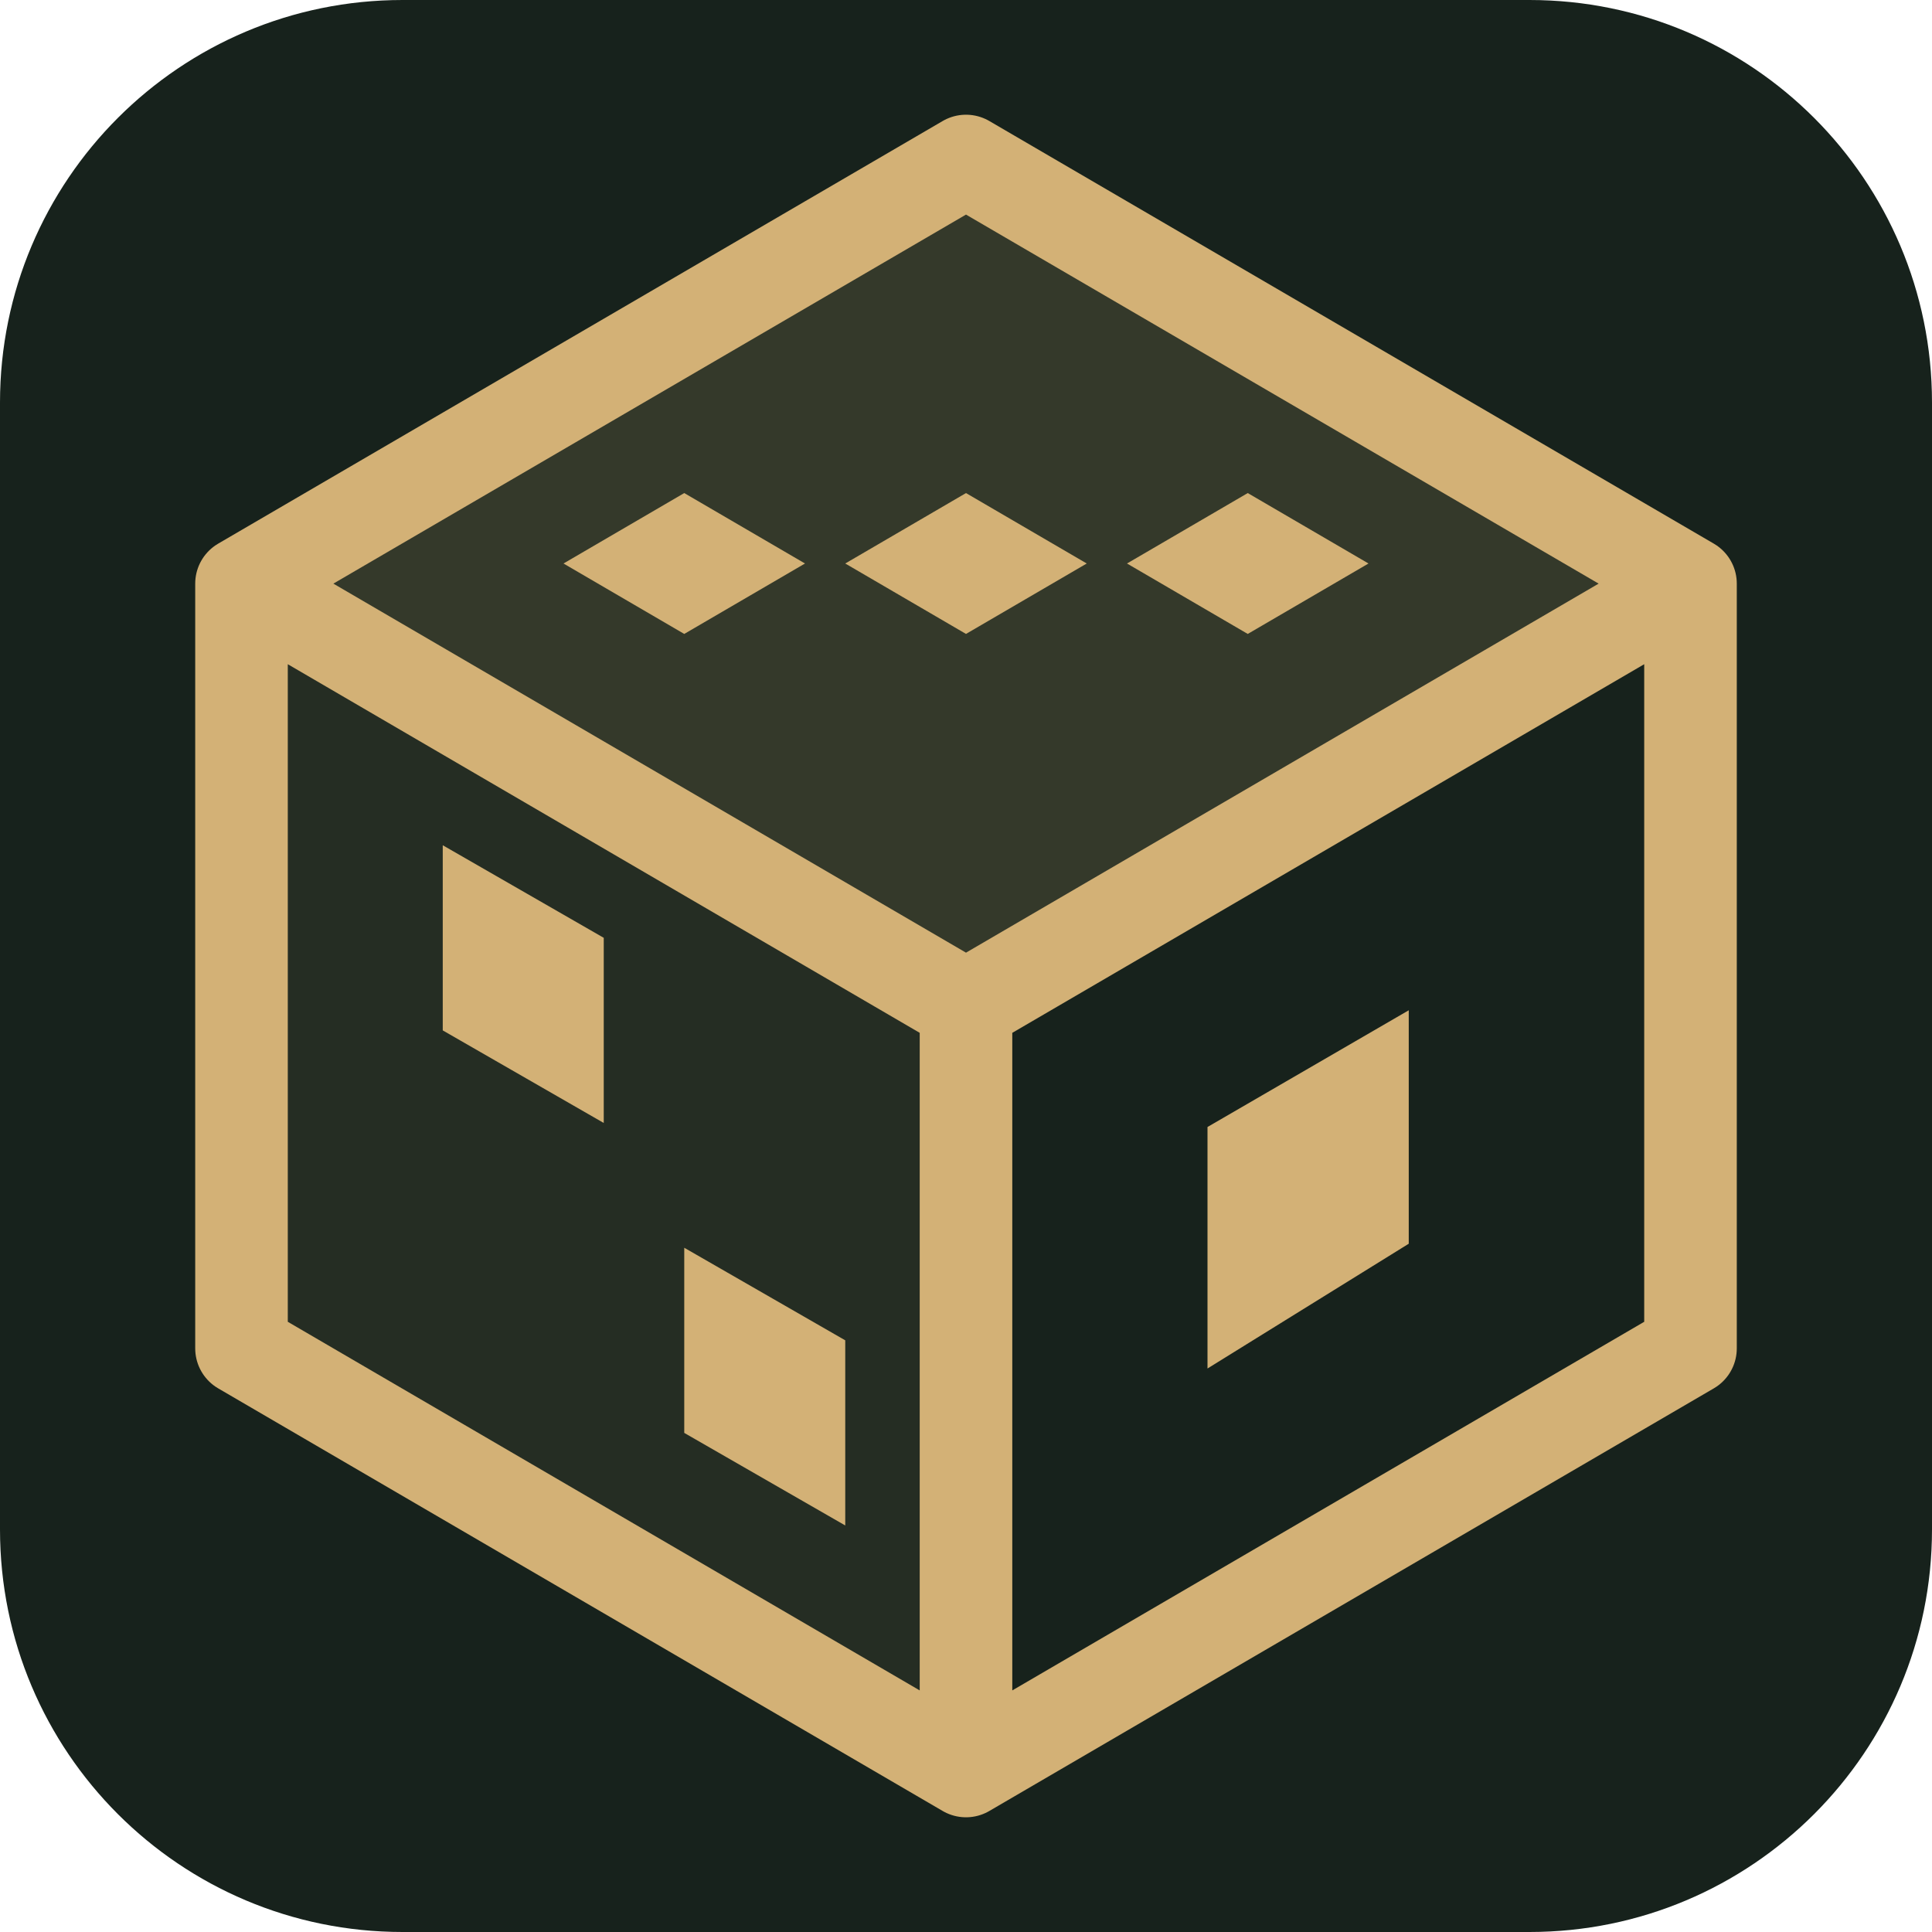
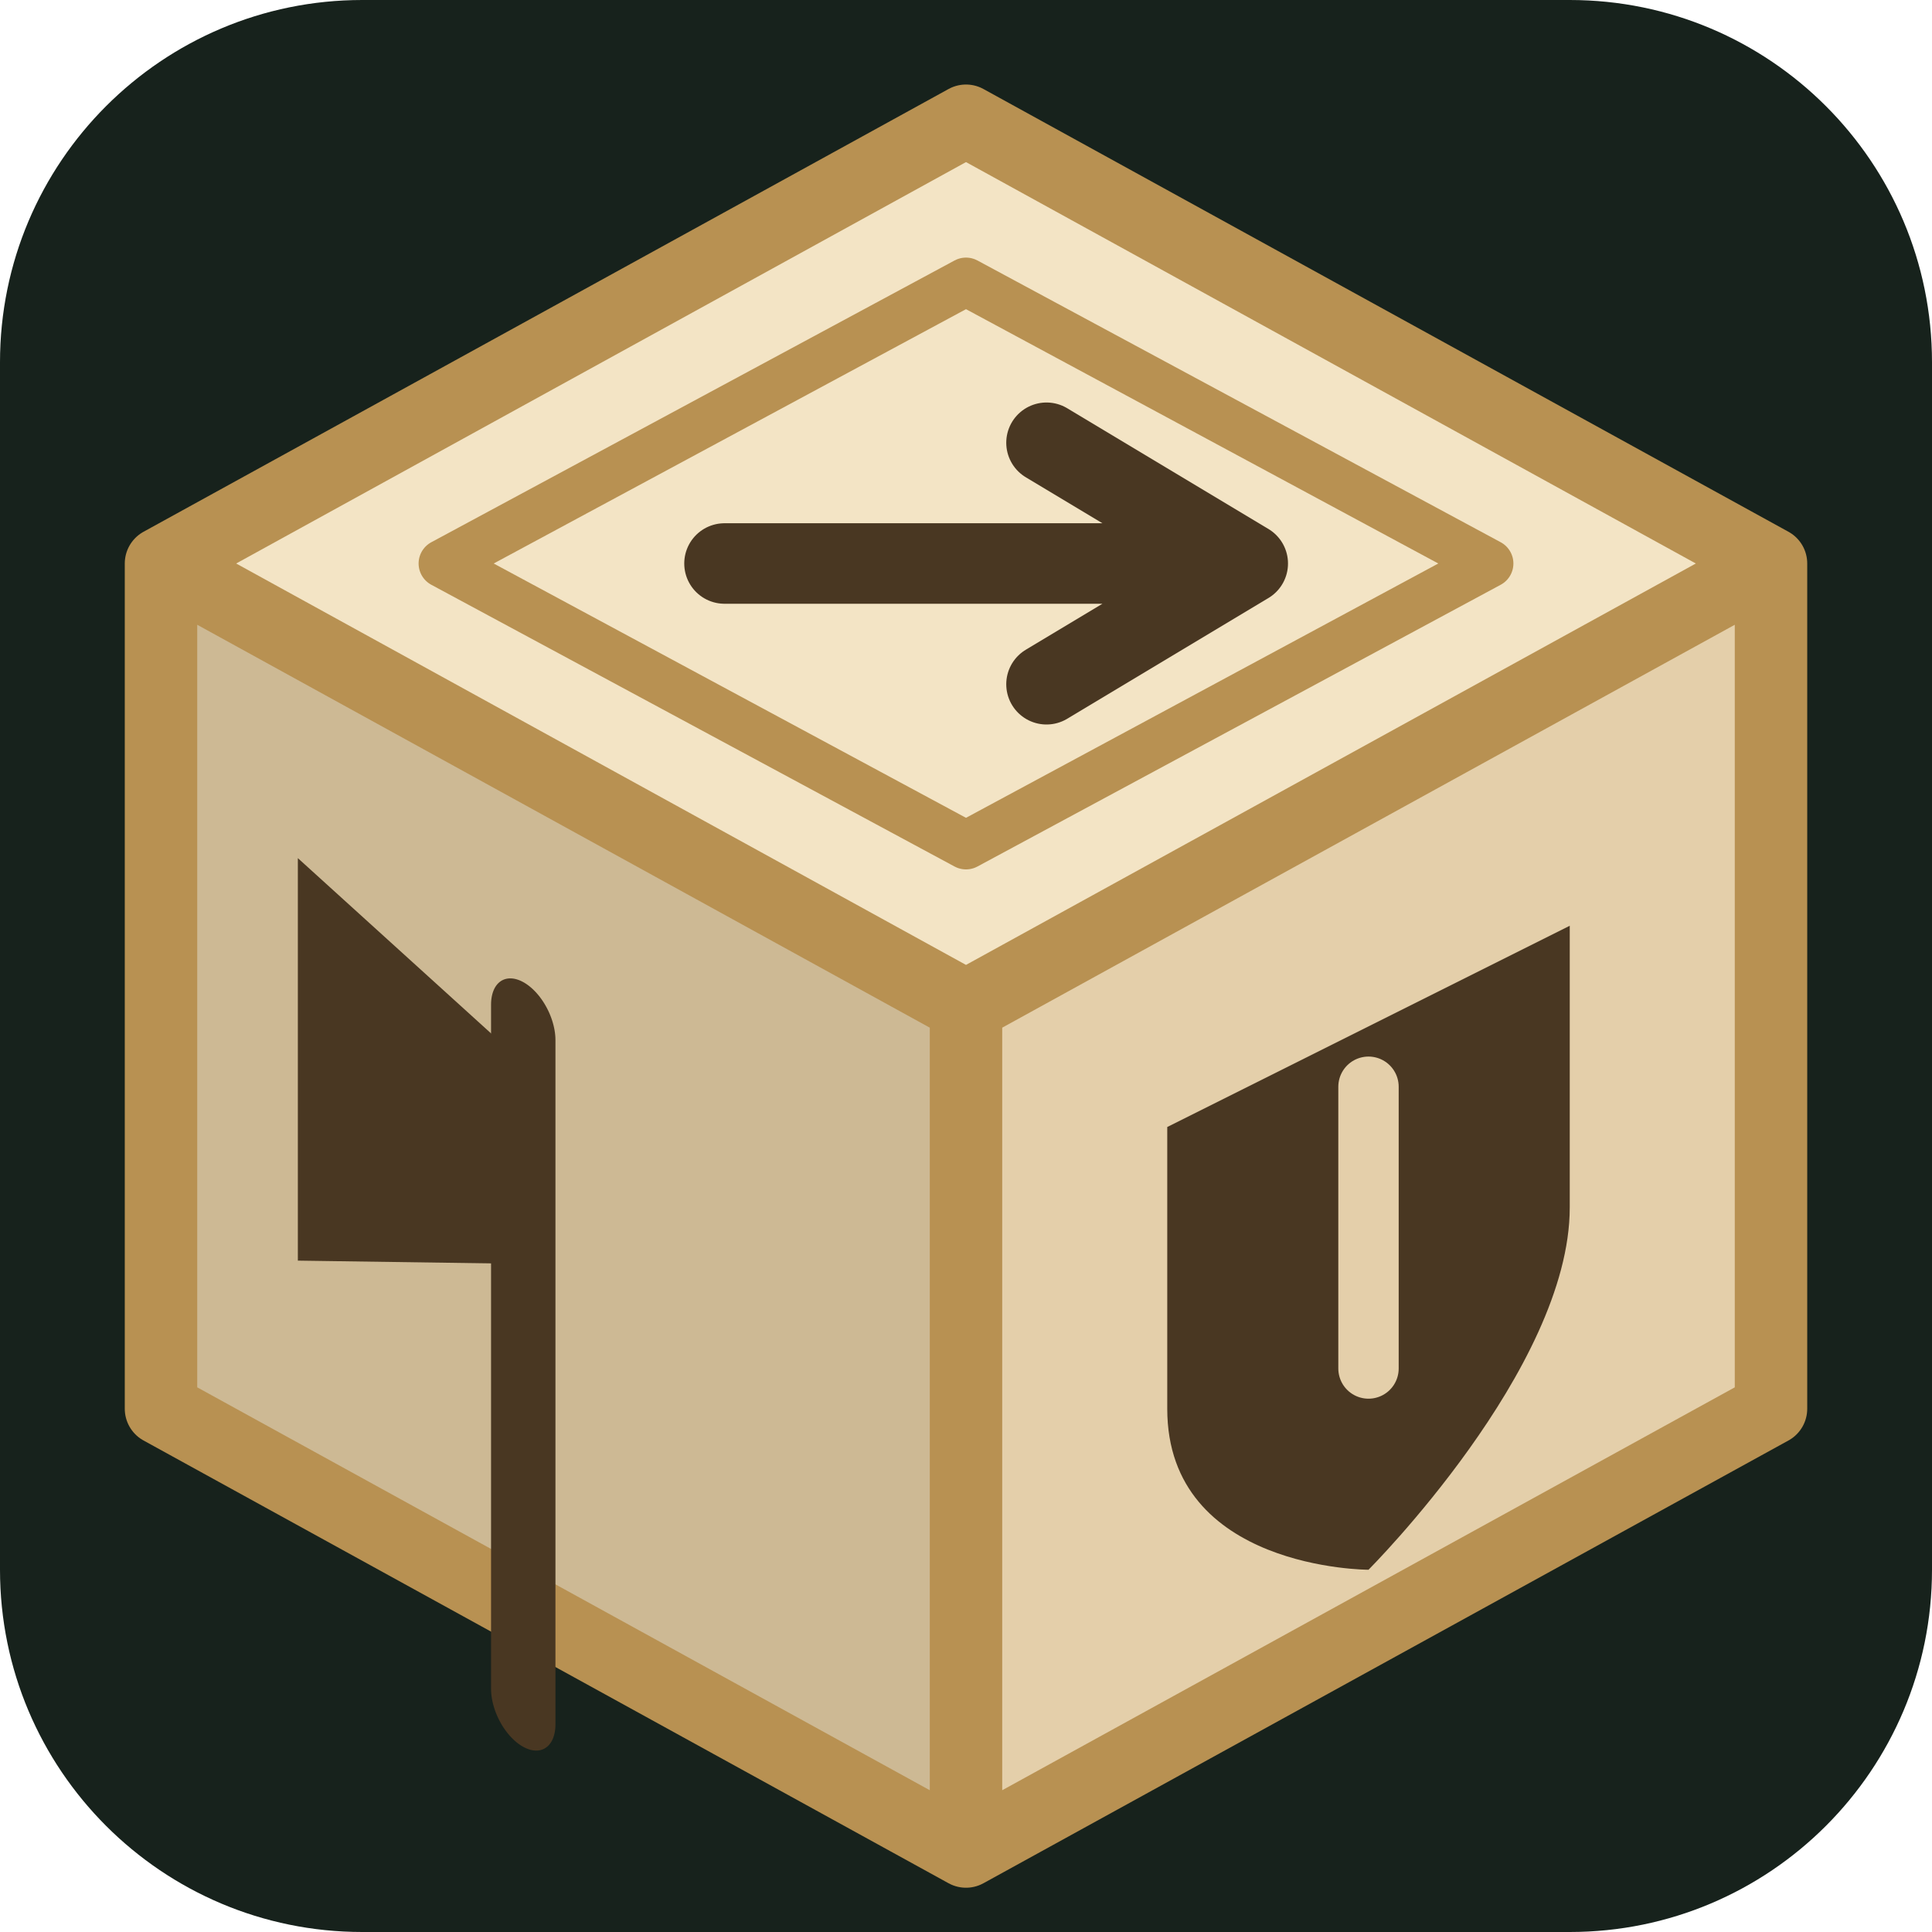
- <svg xmlns="http://www.w3.org/2000/svg" viewBox="0 0 48 48" color="#d3b176">
+ <svg xmlns="http://www.w3.org/2000/svg" viewBox="0 0 48 48">
  <defs>
-     <g id="orlog-die" stroke="currentColor" stroke-linejoin="round">
-       <path d="M24 4 42 14.5 24 25 6 14.5Z" fill="currentColor" fill-opacity=".16" stroke="none" />
-       <path d="m6 14.5 18 10.5v19L6 33.5Z" fill="currentColor" fill-opacity=".08" stroke="none" />
-       <path d="M24 4 42 14.5v19L24 44 6 33.5v-19Z M6 14.5 24 25l18-10.5M24 25v19" fill="none" stroke-width="2.3" />
-       <g fill="currentColor" stroke="none">
-         <path d="m14 14 3-1.75L20 14l-3 1.75Zm7 0 3-1.75L27 14l-3 1.75Zm7 0 3-1.75L34 14l-3 1.75Z" />
-         <path d="m11 21 4 2.3v4.6l-4-2.3Zm6 10 4 2.3v4.6l-4-2.3Zm13-3 5-2.9v5.8L30 34Z" />
+     <g id="orlog-die" stroke="#b89152" stroke-linejoin="round">
+       <path d="M24 3 44 14 24 25 4 14Z" fill="#f3e4c5" />
+       <path d="M4 14 24 25v21L4 35Z" fill="#cdb994" />
+       <path d="m24 25 20-11v21L24 46Z" fill="#e4cfaa" />
+       <path d="M24 3 44 14v21L24 46 4 35V14ZM4 14l20 11 20-11M24 25v21" fill="none" stroke-width="1.8" />
+       <path d="m24 7 13 7-13 7-13-7Z" fill="none" stroke-width="1.2" />
+       <g fill="none" stroke="#493722" stroke-width="2" stroke-linecap="round">
+         <path d="m18 14 12 0m-4-3 5 3-5 3" />
+         <g transform="matrix(.8 .44 0 1 5 17)">
+           <path d="M10 4v17" />
+           <path d="M10 5 3 3v10l7-3Z" fill="#493722" stroke="none" />
+         </g>
+         <path d="m29 28 10-5v7c0 4-5 9-5 9s-5 0-5-4Z" fill="#493722" stroke="none" />
+         <path d="m34 27v7" stroke="#e4cfaa" stroke-width="1.5" />
      </g>
    </g>
  </defs>
-   <rect width="48" height="48" rx="10" fill="#17221c" />
+   <rect width="48" height="48" rx="9" fill="#17221c" />
  <use href="#orlog-die" />
</svg>
